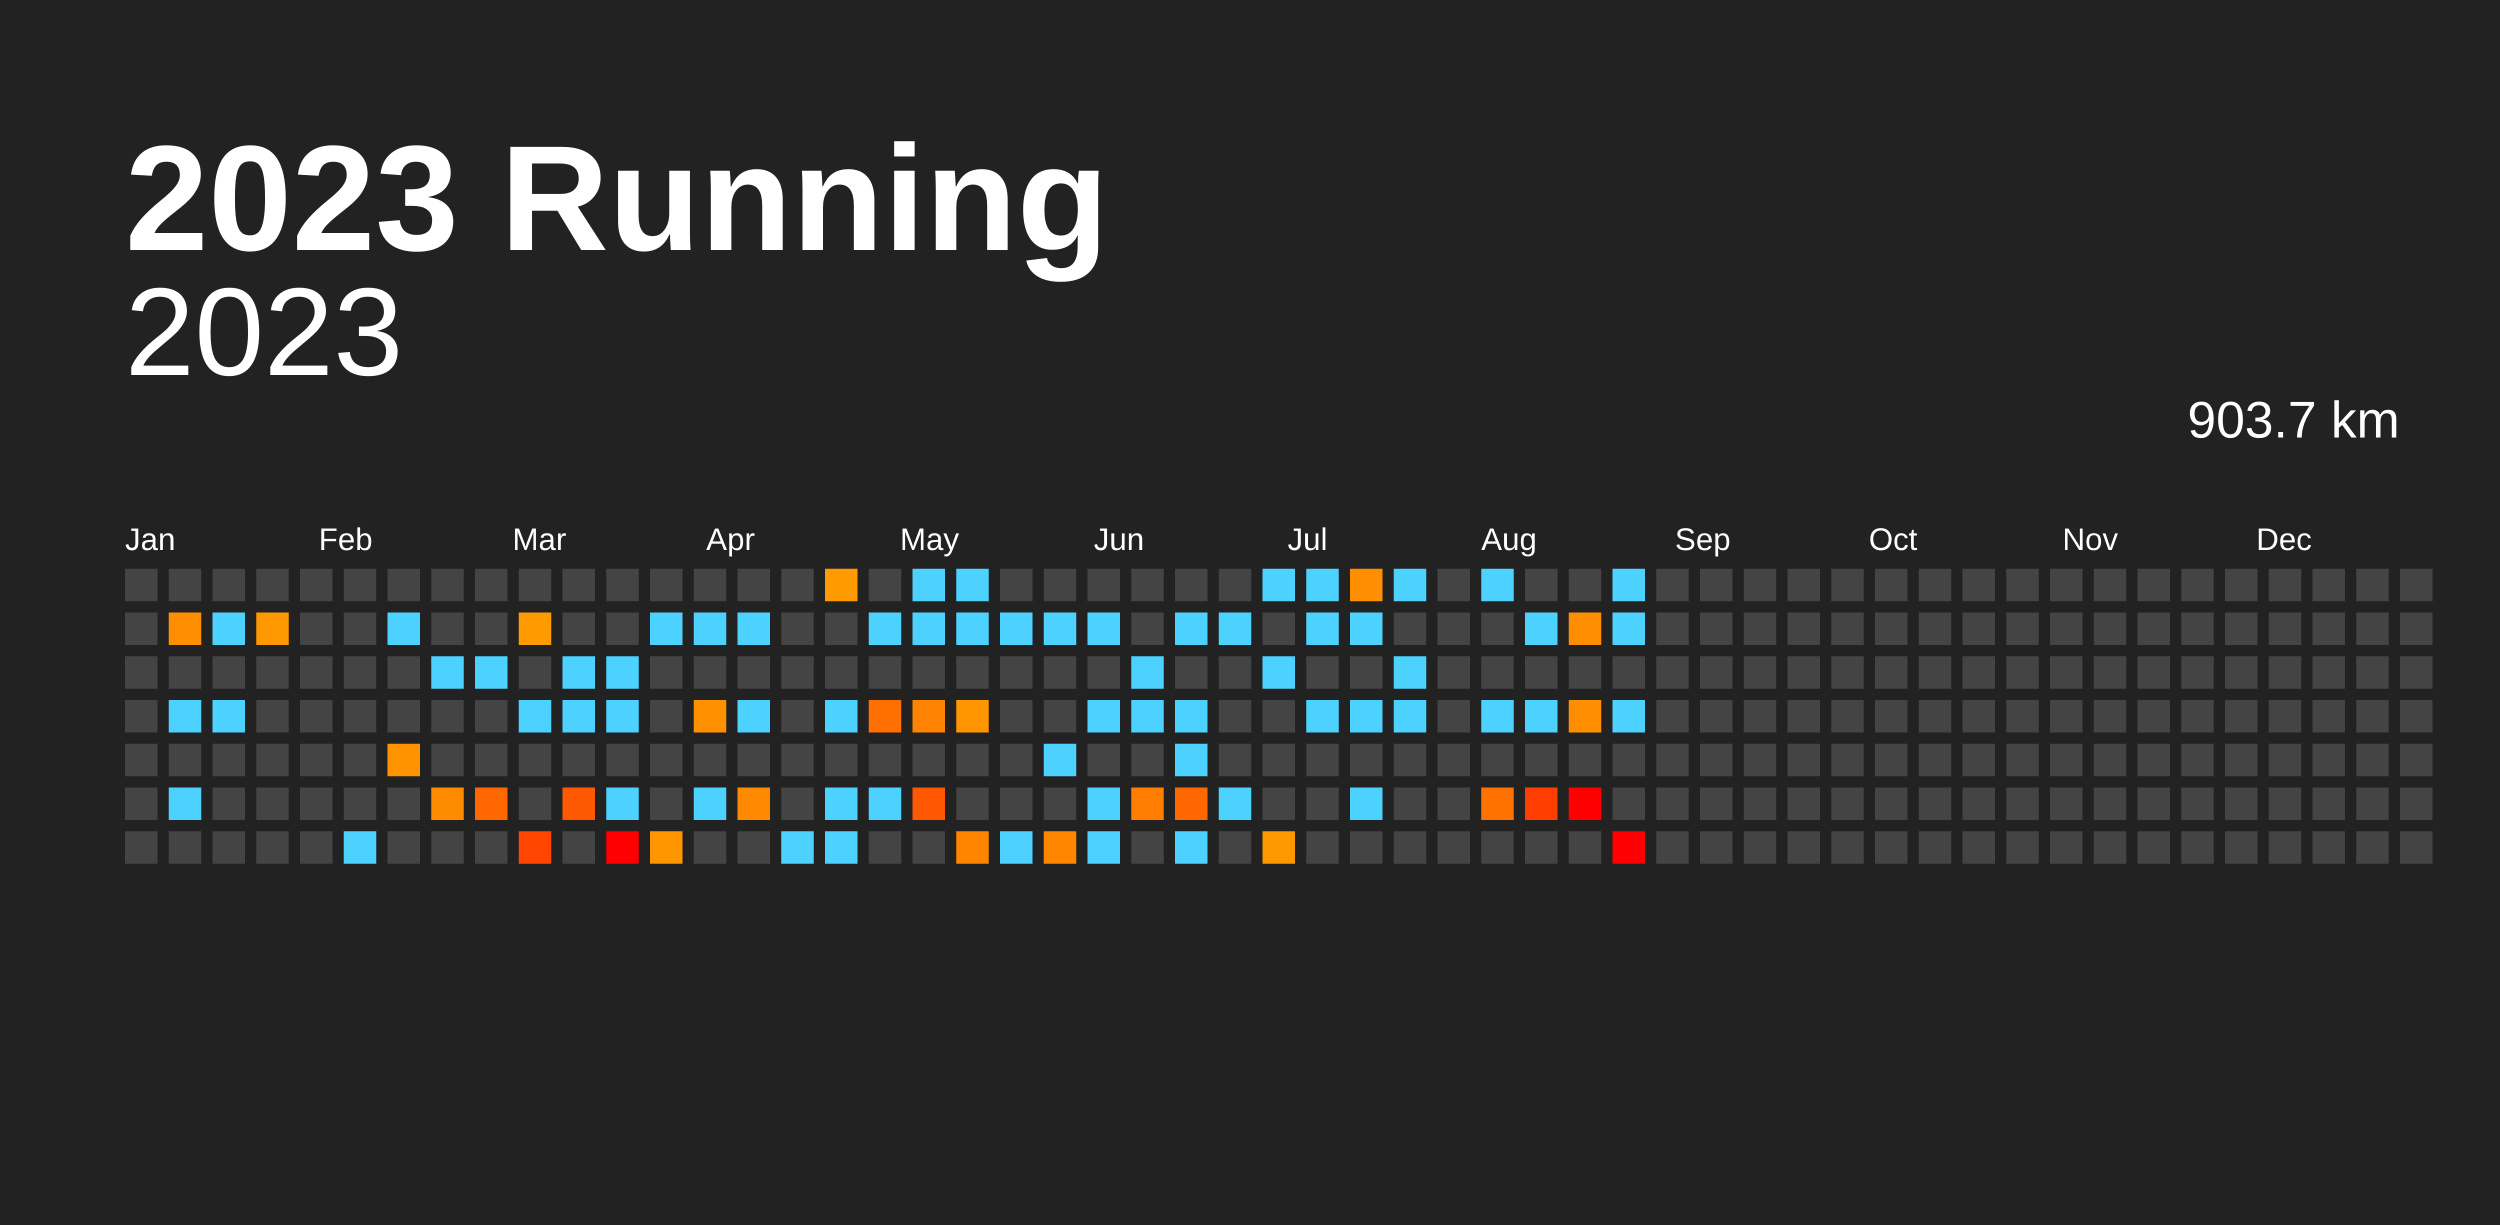
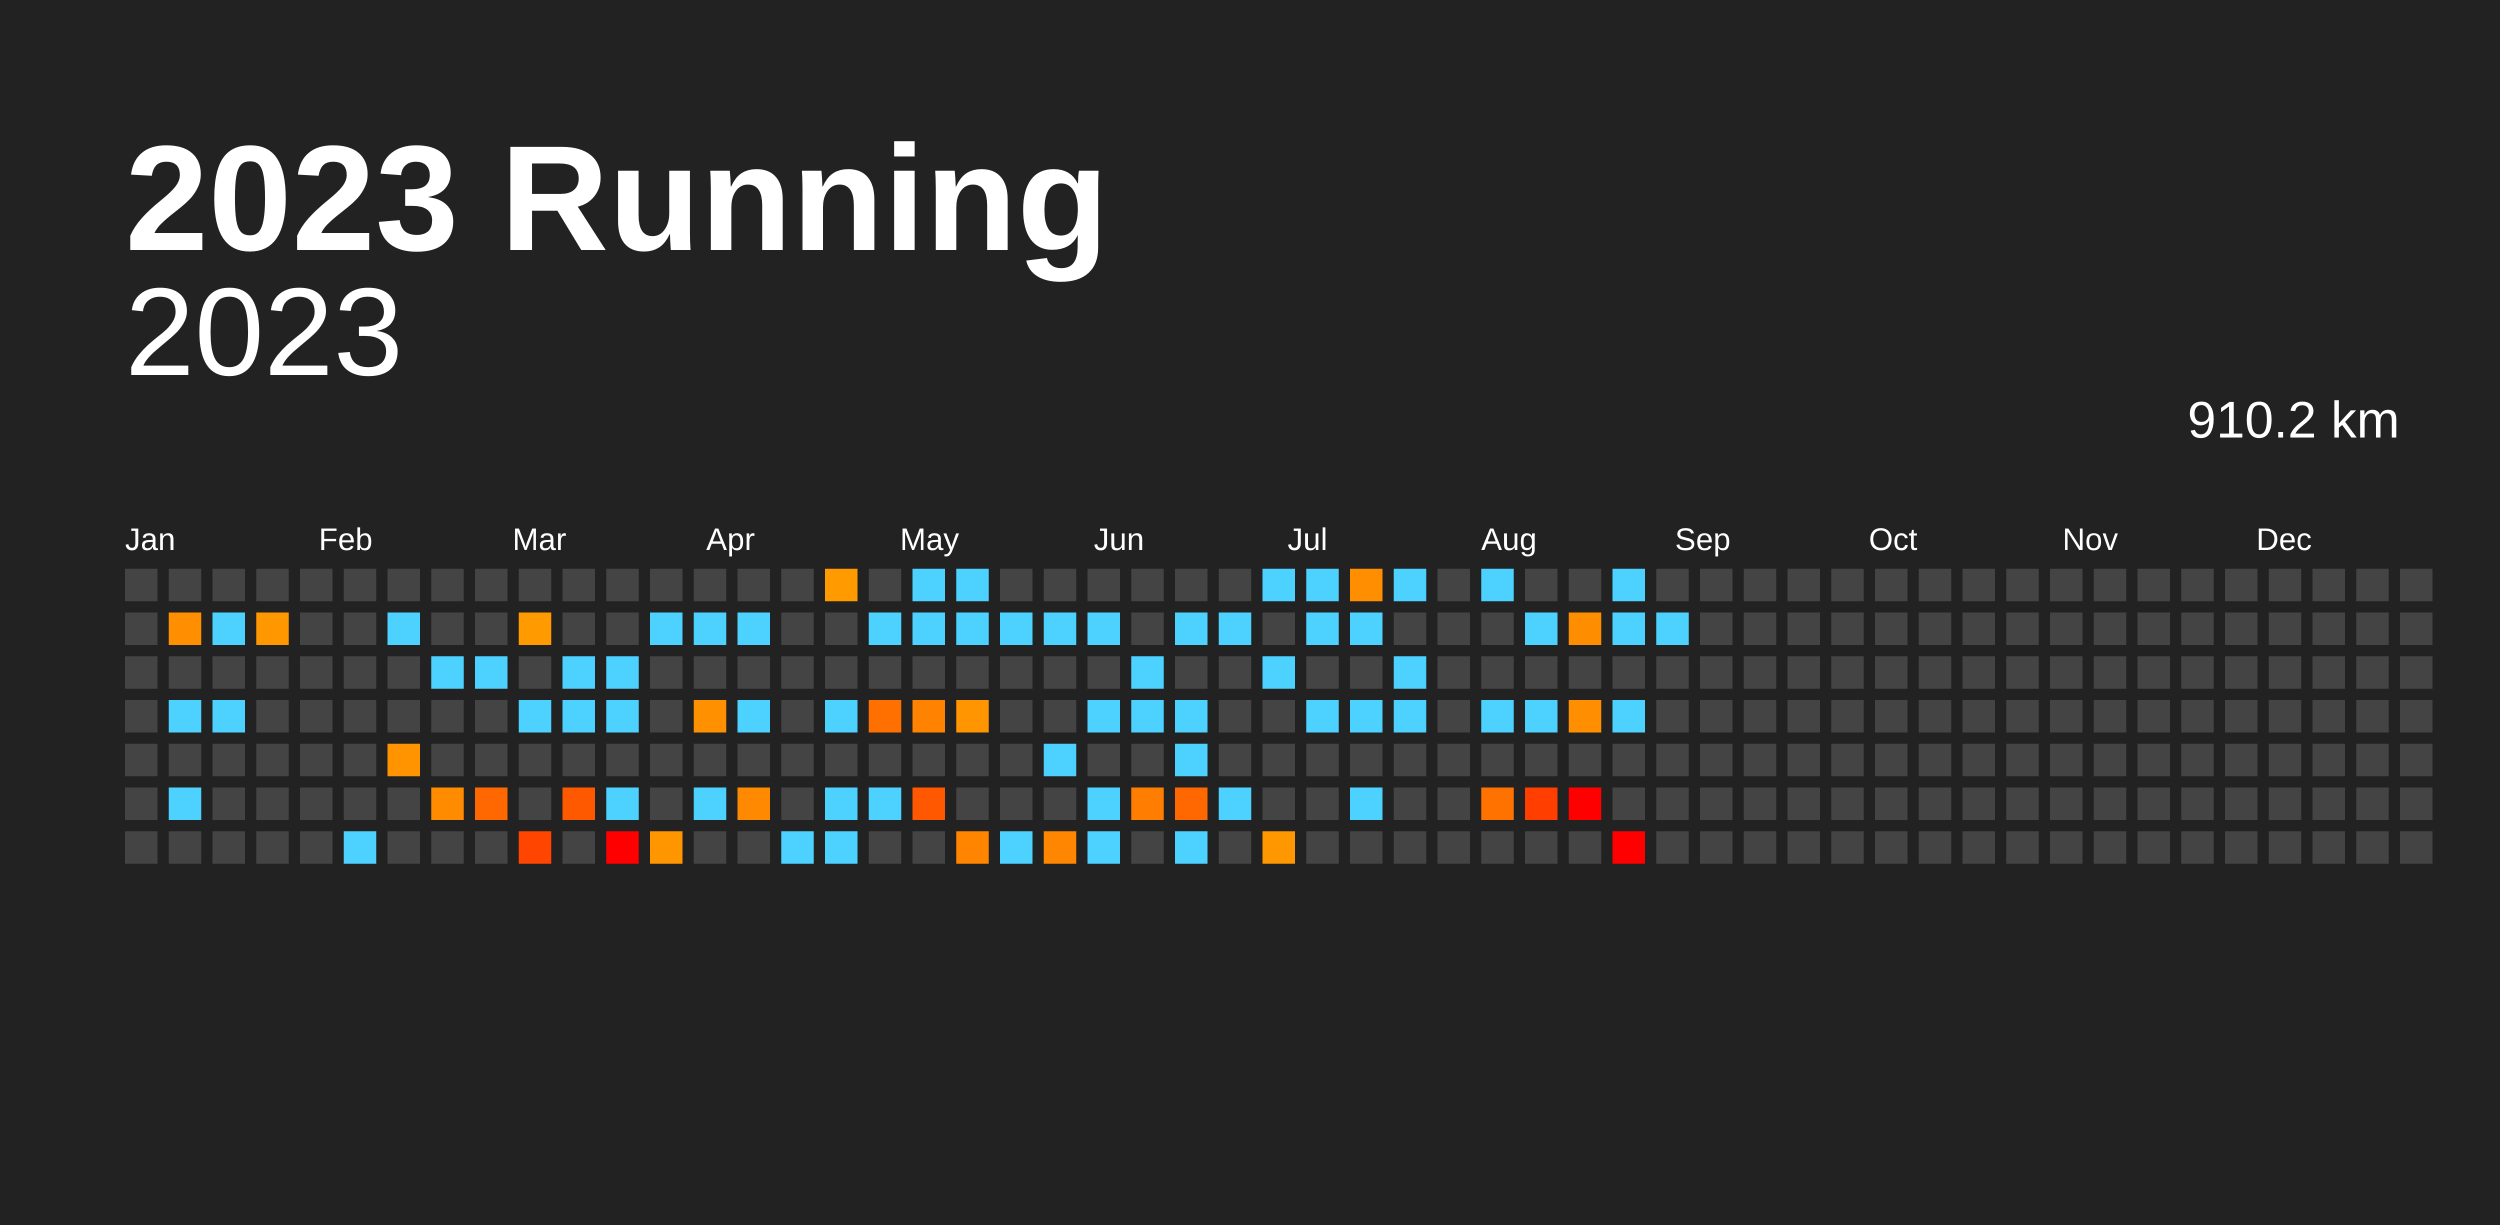
<svg xmlns="http://www.w3.org/2000/svg" baseProfile="full" height="98mm" version="1.1" viewBox="0,0,200,98" width="200mm">
  <defs />
  <rect fill="#222222" height="98" width="200" x="0" y="0" />
  <text fill="#FFFFFF" style="font-size:12px; font-family:Arial; font-weight:bold;" x="10" y="20">2023 Running</text>
  <text alignment-baseline="hanging" fill="#FFFFFF" style="font-size:10.0px; font-family:Arial;" x="10" y="30">2023</text>
-   <text alignment-baseline="hanging" fill="#FFFFFF" style="font-size:4.125px; font-family:Arial;" x="175" y="35">903.7 km</text>
+   <text alignment-baseline="hanging" fill="#FFFFFF" style="font-size:4.125px; font-family:Arial;" x="175" y="35">910.2 km</text>
  <text fill="#FFFFFF" style="font-size:2.5px; font-family:Arial" x="10.0" y="44">Jan</text>
  <text fill="#FFFFFF" style="font-size:2.5px; font-family:Arial" x="25.5" y="44">Feb</text>
  <text fill="#FFFFFF" style="font-size:2.5px; font-family:Arial" x="41.0" y="44">Mar</text>
  <text fill="#FFFFFF" style="font-size:2.5px; font-family:Arial" x="56.5" y="44">Apr</text>
  <text fill="#FFFFFF" style="font-size:2.5px; font-family:Arial" x="72.0" y="44">May</text>
  <text fill="#FFFFFF" style="font-size:2.5px; font-family:Arial" x="87.5" y="44">Jun</text>
  <text fill="#FFFFFF" style="font-size:2.5px; font-family:Arial" x="103.0" y="44">Jul</text>
  <text fill="#FFFFFF" style="font-size:2.5px; font-family:Arial" x="118.5" y="44">Aug</text>
  <text fill="#FFFFFF" style="font-size:2.5px; font-family:Arial" x="134.0" y="44">Sep</text>
  <text fill="#FFFFFF" style="font-size:2.5px; font-family:Arial" x="149.5" y="44">Oct</text>
  <text fill="#FFFFFF" style="font-size:2.5px; font-family:Arial" x="165.0" y="44">Nov</text>
  <text fill="#FFFFFF" style="font-size:2.5px; font-family:Arial" x="180.5" y="44">Dec</text>
  <rect fill="#444444" height="2.6" width="2.6" x="10.0" y="45.5" />
  <rect fill="#444444" height="2.6" width="2.6" x="10.0" y="49.0" />
  <rect fill="#444444" height="2.6" width="2.6" x="10.0" y="52.5" />
  <rect fill="#444444" height="2.6" width="2.6" x="10.0" y="56.0" />
  <rect fill="#444444" height="2.6" width="2.6" x="10.0" y="59.5" />
  <rect fill="#444444" height="2.6" width="2.6" x="10.0" y="63.0" />
  <rect fill="#444444" height="2.6" width="2.6" x="10.0" y="66.5" />
  <rect fill="#444444" height="2.6" width="2.6" x="13.5" y="45.5" />
  <rect fill="#ff8e00" height="2.6" width="2.6" x="13.5" y="49.0" />
  <rect fill="#444444" height="2.6" width="2.6" x="13.5" y="52.5" />
  <rect fill="#4dd2ff" height="2.6" width="2.6" x="13.5" y="56.0" />
  <rect fill="#444444" height="2.6" width="2.6" x="13.5" y="59.5" />
  <rect fill="#4dd2ff" height="2.6" width="2.6" x="13.5" y="63.0" />
  <rect fill="#444444" height="2.6" width="2.6" x="13.5" y="66.5" />
  <rect fill="#444444" height="2.6" width="2.6" x="17.0" y="45.5" />
  <rect fill="#4dd2ff" height="2.6" width="2.6" x="17.0" y="49.0" />
  <rect fill="#444444" height="2.6" width="2.6" x="17.0" y="52.5" />
  <rect fill="#4dd2ff" height="2.6" width="2.6" x="17.0" y="56.0" />
  <rect fill="#444444" height="2.6" width="2.6" x="17.0" y="59.5" />
  <rect fill="#444444" height="2.6" width="2.6" x="17.0" y="63.0" />
  <rect fill="#444444" height="2.6" width="2.6" x="17.0" y="66.5" />
  <rect fill="#444444" height="2.6" width="2.6" x="20.5" y="45.5" />
  <rect fill="#ff9800" height="2.6" width="2.6" x="20.5" y="49.0" />
  <rect fill="#444444" height="2.6" width="2.6" x="20.5" y="52.5" />
  <rect fill="#444444" height="2.6" width="2.6" x="20.5" y="56.0" />
  <rect fill="#444444" height="2.6" width="2.6" x="20.5" y="59.5" />
  <rect fill="#444444" height="2.6" width="2.6" x="20.5" y="63.0" />
  <rect fill="#444444" height="2.6" width="2.6" x="20.5" y="66.5" />
  <rect fill="#444444" height="2.6" width="2.6" x="24.0" y="45.5" />
  <rect fill="#444444" height="2.6" width="2.6" x="24.0" y="49.0" />
  <rect fill="#444444" height="2.6" width="2.6" x="24.0" y="52.5" />
  <rect fill="#444444" height="2.6" width="2.6" x="24.0" y="56.0" />
  <rect fill="#444444" height="2.6" width="2.6" x="24.0" y="59.5" />
  <rect fill="#444444" height="2.6" width="2.6" x="24.0" y="63.0" />
  <rect fill="#444444" height="2.6" width="2.6" x="24.0" y="66.5" />
  <rect fill="#444444" height="2.6" width="2.6" x="27.5" y="45.5" />
  <rect fill="#444444" height="2.6" width="2.6" x="27.5" y="49.0" />
  <rect fill="#444444" height="2.6" width="2.6" x="27.5" y="52.5" />
  <rect fill="#444444" height="2.6" width="2.6" x="27.5" y="56.0" />
  <rect fill="#444444" height="2.6" width="2.6" x="27.5" y="59.5" />
  <rect fill="#444444" height="2.6" width="2.6" x="27.5" y="63.0" />
  <rect fill="#4dd2ff" height="2.6" width="2.6" x="27.5" y="66.5" />
  <rect fill="#444444" height="2.6" width="2.6" x="31.0" y="45.5" />
  <rect fill="#4dd2ff" height="2.6" width="2.6" x="31.0" y="49.0" />
  <rect fill="#444444" height="2.6" width="2.6" x="31.0" y="52.5" />
  <rect fill="#444444" height="2.6" width="2.6" x="31.0" y="56.0" />
  <rect fill="#ff9400" height="2.6" width="2.6" x="31.0" y="59.5" />
  <rect fill="#444444" height="2.6" width="2.6" x="31.0" y="63.0" />
  <rect fill="#444444" height="2.6" width="2.6" x="31.0" y="66.5" />
  <rect fill="#444444" height="2.6" width="2.6" x="34.5" y="45.5" />
  <rect fill="#444444" height="2.6" width="2.6" x="34.5" y="49.0" />
  <rect fill="#4dd2ff" height="2.6" width="2.6" x="34.5" y="52.5" />
  <rect fill="#444444" height="2.6" width="2.6" x="34.5" y="56.0" />
  <rect fill="#444444" height="2.6" width="2.6" x="34.5" y="59.5" />
  <rect fill="#ff8c00" height="2.6" width="2.6" x="34.5" y="63.0" />
  <rect fill="#444444" height="2.6" width="2.6" x="34.5" y="66.5" />
  <rect fill="#444444" height="2.6" width="2.6" x="38.0" y="45.5" />
  <rect fill="#444444" height="2.6" width="2.6" x="38.0" y="49.0" />
  <rect fill="#4dd2ff" height="2.6" width="2.6" x="38.0" y="52.5" />
  <rect fill="#444444" height="2.6" width="2.6" x="38.0" y="56.0" />
  <rect fill="#444444" height="2.6" width="2.6" x="38.0" y="59.5" />
  <rect fill="#ff6700" height="2.6" width="2.6" x="38.0" y="63.0" />
  <rect fill="#444444" height="2.6" width="2.6" x="38.0" y="66.5" />
  <rect fill="#444444" height="2.6" width="2.6" x="41.5" y="45.5" />
  <rect fill="#ff9b00" height="2.6" width="2.6" x="41.5" y="49.0" />
  <rect fill="#444444" height="2.6" width="2.6" x="41.5" y="52.5" />
  <rect fill="#4dd2ff" height="2.6" width="2.6" x="41.5" y="56.0" />
  <rect fill="#444444" height="2.6" width="2.6" x="41.5" y="59.5" />
  <rect fill="#444444" height="2.6" width="2.6" x="41.5" y="63.0" />
  <rect fill="#ff4500" height="2.6" width="2.6" x="41.5" y="66.5" />
  <rect fill="#444444" height="2.6" width="2.6" x="45.0" y="45.5" />
  <rect fill="#444444" height="2.6" width="2.6" x="45.0" y="49.0" />
  <rect fill="#4dd2ff" height="2.6" width="2.6" x="45.0" y="52.5" />
  <rect fill="#4dd2ff" height="2.6" width="2.6" x="45.0" y="56.0" />
  <rect fill="#444444" height="2.6" width="2.6" x="45.0" y="59.5" />
  <rect fill="#ff5900" height="2.6" width="2.6" x="45.0" y="63.0" />
  <rect fill="#444444" height="2.6" width="2.6" x="45.0" y="66.5" />
  <rect fill="#444444" height="2.6" width="2.6" x="48.5" y="45.5" />
  <rect fill="#444444" height="2.6" width="2.6" x="48.5" y="49.0" />
  <rect fill="#4dd2ff" height="2.6" width="2.6" x="48.5" y="52.5" />
  <rect fill="#4dd2ff" height="2.6" width="2.6" x="48.5" y="56.0" />
  <rect fill="#444444" height="2.6" width="2.6" x="48.5" y="59.5" />
  <rect fill="#4dd2ff" height="2.6" width="2.6" x="48.5" y="63.0" />
  <rect fill="red" height="2.6" width="2.6" x="48.5" y="66.5" />
  <rect fill="#444444" height="2.6" width="2.6" x="52.0" y="45.5" />
  <rect fill="#4dd2ff" height="2.6" width="2.6" x="52.0" y="49.0" />
  <rect fill="#444444" height="2.6" width="2.6" x="52.0" y="52.5" />
  <rect fill="#444444" height="2.6" width="2.6" x="52.0" y="56.0" />
  <rect fill="#444444" height="2.6" width="2.6" x="52.0" y="59.5" />
  <rect fill="#444444" height="2.6" width="2.6" x="52.0" y="63.0" />
  <rect fill="#ff9600" height="2.6" width="2.6" x="52.0" y="66.5" />
  <rect fill="#444444" height="2.6" width="2.6" x="55.5" y="45.5" />
  <rect fill="#4dd2ff" height="2.6" width="2.6" x="55.5" y="49.0" />
  <rect fill="#444444" height="2.6" width="2.6" x="55.5" y="52.5" />
  <rect fill="#ff9100" height="2.6" width="2.6" x="55.5" y="56.0" />
  <rect fill="#444444" height="2.6" width="2.6" x="55.5" y="59.5" />
  <rect fill="#4dd2ff" height="2.6" width="2.6" x="55.5" y="63.0" />
  <rect fill="#444444" height="2.6" width="2.6" x="55.5" y="66.5" />
  <rect fill="#444444" height="2.6" width="2.6" x="59.0" y="45.5" />
  <rect fill="#4dd2ff" height="2.6" width="2.6" x="59.0" y="49.0" />
  <rect fill="#444444" height="2.6" width="2.6" x="59.0" y="52.5" />
  <rect fill="#4dd2ff" height="2.6" width="2.6" x="59.0" y="56.0" />
  <rect fill="#444444" height="2.6" width="2.6" x="59.0" y="59.5" />
  <rect fill="#ff8900" height="2.6" width="2.6" x="59.0" y="63.0" />
  <rect fill="#444444" height="2.6" width="2.6" x="59.0" y="66.5" />
  <rect fill="#444444" height="2.6" width="2.6" x="62.5" y="45.5" />
  <rect fill="#444444" height="2.6" width="2.6" x="62.5" y="49.0" />
  <rect fill="#444444" height="2.6" width="2.6" x="62.5" y="52.5" />
  <rect fill="#444444" height="2.6" width="2.6" x="62.5" y="56.0" />
  <rect fill="#444444" height="2.6" width="2.6" x="62.5" y="59.5" />
  <rect fill="#444444" height="2.6" width="2.6" x="62.5" y="63.0" />
  <rect fill="#4dd2ff" height="2.6" width="2.6" x="62.5" y="66.5" />
  <rect fill="#ff9b00" height="2.6" width="2.6" x="66.0" y="45.5" />
  <rect fill="#444444" height="2.6" width="2.6" x="66.0" y="49.0" />
  <rect fill="#444444" height="2.6" width="2.6" x="66.0" y="52.5" />
  <rect fill="#4dd2ff" height="2.6" width="2.6" x="66.0" y="56.0" />
  <rect fill="#444444" height="2.6" width="2.6" x="66.0" y="59.5" />
  <rect fill="#4dd2ff" height="2.6" width="2.6" x="66.0" y="63.0" />
  <rect fill="#4dd2ff" height="2.6" width="2.6" x="66.0" y="66.5" />
  <rect fill="#444444" height="2.6" width="2.6" x="69.5" y="45.5" />
  <rect fill="#4dd2ff" height="2.6" width="2.6" x="69.5" y="49.0" />
  <rect fill="#444444" height="2.6" width="2.6" x="69.5" y="52.5" />
  <rect fill="#ff7000" height="2.6" width="2.6" x="69.5" y="56.0" />
  <rect fill="#444444" height="2.6" width="2.6" x="69.5" y="59.5" />
  <rect fill="#4dd2ff" height="2.6" width="2.6" x="69.5" y="63.0" />
  <rect fill="#444444" height="2.6" width="2.6" x="69.5" y="66.5" />
  <rect fill="#4dd2ff" height="2.6" width="2.6" x="73.0" y="45.5" />
  <rect fill="#4dd2ff" height="2.6" width="2.6" x="73.0" y="49.0" />
  <rect fill="#444444" height="2.6" width="2.6" x="73.0" y="52.5" />
  <rect fill="#ff8300" height="2.6" width="2.6" x="73.0" y="56.0" />
  <rect fill="#444444" height="2.6" width="2.6" x="73.0" y="59.5" />
  <rect fill="#ff5800" height="2.6" width="2.6" x="73.0" y="63.0" />
  <rect fill="#444444" height="2.6" width="2.6" x="73.0" y="66.5" />
  <rect fill="#4dd2ff" height="2.6" width="2.6" x="76.5" y="45.5" />
  <rect fill="#4dd2ff" height="2.6" width="2.6" x="76.5" y="49.0" />
  <rect fill="#444444" height="2.6" width="2.6" x="76.5" y="52.5" />
  <rect fill="#ff9500" height="2.6" width="2.6" x="76.5" y="56.0" />
  <rect fill="#444444" height="2.6" width="2.6" x="76.5" y="59.5" />
  <rect fill="#444444" height="2.6" width="2.6" x="76.5" y="63.0" />
  <rect fill="#ff8500" height="2.6" width="2.6" x="76.5" y="66.5" />
  <rect fill="#444444" height="2.6" width="2.6" x="80.0" y="45.5" />
  <rect fill="#4dd2ff" height="2.6" width="2.6" x="80.0" y="49.0" />
  <rect fill="#444444" height="2.6" width="2.6" x="80.0" y="52.5" />
  <rect fill="#444444" height="2.6" width="2.6" x="80.0" y="56.0" />
  <rect fill="#444444" height="2.6" width="2.6" x="80.0" y="59.5" />
  <rect fill="#444444" height="2.6" width="2.6" x="80.0" y="63.0" />
  <rect fill="#4dd2ff" height="2.6" width="2.6" x="80.0" y="66.5" />
  <rect fill="#444444" height="2.6" width="2.6" x="83.5" y="45.5" />
  <rect fill="#4dd2ff" height="2.6" width="2.6" x="83.5" y="49.0" />
  <rect fill="#444444" height="2.6" width="2.6" x="83.5" y="52.5" />
  <rect fill="#444444" height="2.6" width="2.6" x="83.5" y="56.0" />
  <rect fill="#4dd2ff" height="2.6" width="2.6" x="83.5" y="59.5" />
  <rect fill="#444444" height="2.6" width="2.6" x="83.5" y="63.0" />
  <rect fill="#ff8600" height="2.6" width="2.6" x="83.5" y="66.5" />
  <rect fill="#444444" height="2.6" width="2.6" x="87.0" y="45.5" />
  <rect fill="#4dd2ff" height="2.6" width="2.6" x="87.0" y="49.0" />
  <rect fill="#444444" height="2.6" width="2.6" x="87.0" y="52.5" />
  <rect fill="#4dd2ff" height="2.6" width="2.6" x="87.0" y="56.0" />
  <rect fill="#444444" height="2.6" width="2.6" x="87.0" y="59.5" />
  <rect fill="#4dd2ff" height="2.6" width="2.6" x="87.0" y="63.0" />
  <rect fill="#4dd2ff" height="2.6" width="2.6" x="87.0" y="66.5" />
  <rect fill="#444444" height="2.6" width="2.6" x="90.5" y="45.5" />
  <rect fill="#444444" height="2.6" width="2.6" x="90.5" y="49.0" />
  <rect fill="#4dd2ff" height="2.6" width="2.6" x="90.5" y="52.5" />
  <rect fill="#4dd2ff" height="2.6" width="2.6" x="90.5" y="56.0" />
  <rect fill="#444444" height="2.6" width="2.6" x="90.5" y="59.5" />
  <rect fill="#ff7d00" height="2.6" width="2.6" x="90.5" y="63.0" />
  <rect fill="#444444" height="2.6" width="2.6" x="90.5" y="66.5" />
  <rect fill="#444444" height="2.6" width="2.6" x="94.0" y="45.5" />
  <rect fill="#4dd2ff" height="2.6" width="2.6" x="94.0" y="49.0" />
  <rect fill="#444444" height="2.6" width="2.6" x="94.0" y="52.5" />
  <rect fill="#4dd2ff" height="2.6" width="2.6" x="94.0" y="56.0" />
  <rect fill="#4dd2ff" height="2.6" width="2.6" x="94.0" y="59.5" />
  <rect fill="#ff6700" height="2.6" width="2.6" x="94.0" y="63.0" />
  <rect fill="#4dd2ff" height="2.6" width="2.6" x="94.0" y="66.5" />
  <rect fill="#444444" height="2.6" width="2.6" x="97.5" y="45.5" />
  <rect fill="#4dd2ff" height="2.6" width="2.6" x="97.5" y="49.0" />
  <rect fill="#444444" height="2.6" width="2.6" x="97.5" y="52.5" />
  <rect fill="#444444" height="2.6" width="2.6" x="97.5" y="56.0" />
  <rect fill="#444444" height="2.6" width="2.6" x="97.5" y="59.5" />
  <rect fill="#4dd2ff" height="2.6" width="2.6" x="97.5" y="63.0" />
  <rect fill="#444444" height="2.6" width="2.6" x="97.5" y="66.5" />
  <rect fill="#4dd2ff" height="2.6" width="2.6" x="101.0" y="45.5" />
  <rect fill="#444444" height="2.6" width="2.6" x="101.0" y="49.0" />
  <rect fill="#4dd2ff" height="2.6" width="2.6" x="101.0" y="52.5" />
  <rect fill="#444444" height="2.6" width="2.6" x="101.0" y="56.0" />
  <rect fill="#444444" height="2.6" width="2.6" x="101.0" y="59.5" />
  <rect fill="#444444" height="2.6" width="2.6" x="101.0" y="63.0" />
  <rect fill="#ff9800" height="2.6" width="2.6" x="101.0" y="66.5" />
  <rect fill="#4dd2ff" height="2.6" width="2.6" x="104.5" y="45.5" />
  <rect fill="#4dd2ff" height="2.6" width="2.6" x="104.5" y="49.0" />
  <rect fill="#444444" height="2.6" width="2.6" x="104.5" y="52.5" />
  <rect fill="#4dd2ff" height="2.6" width="2.6" x="104.5" y="56.0" />
  <rect fill="#444444" height="2.6" width="2.6" x="104.5" y="59.5" />
  <rect fill="#444444" height="2.6" width="2.6" x="104.5" y="63.0" />
  <rect fill="#444444" height="2.6" width="2.6" x="104.5" y="66.5" />
  <rect fill="#ff8e00" height="2.6" width="2.6" x="108.0" y="45.5" />
  <rect fill="#4dd2ff" height="2.6" width="2.6" x="108.0" y="49.0" />
  <rect fill="#444444" height="2.6" width="2.6" x="108.0" y="52.5" />
  <rect fill="#4dd2ff" height="2.6" width="2.6" x="108.0" y="56.0" />
  <rect fill="#444444" height="2.6" width="2.6" x="108.0" y="59.5" />
  <rect fill="#4dd2ff" height="2.6" width="2.6" x="108.0" y="63.0" />
  <rect fill="#444444" height="2.6" width="2.6" x="108.0" y="66.5" />
  <rect fill="#4dd2ff" height="2.6" width="2.6" x="111.5" y="45.5" />
  <rect fill="#444444" height="2.6" width="2.6" x="111.5" y="49.0" />
  <rect fill="#4dd2ff" height="2.6" width="2.6" x="111.5" y="52.5" />
  <rect fill="#4dd2ff" height="2.6" width="2.6" x="111.5" y="56.0" />
  <rect fill="#444444" height="2.6" width="2.6" x="111.5" y="59.5" />
  <rect fill="#444444" height="2.6" width="2.6" x="111.5" y="63.0" />
  <rect fill="#444444" height="2.6" width="2.6" x="111.5" y="66.5" />
  <rect fill="#444444" height="2.6" width="2.6" x="115.0" y="45.5" />
  <rect fill="#444444" height="2.6" width="2.6" x="115.0" y="49.0" />
  <rect fill="#444444" height="2.6" width="2.6" x="115.0" y="52.5" />
  <rect fill="#444444" height="2.6" width="2.6" x="115.0" y="56.0" />
  <rect fill="#444444" height="2.6" width="2.6" x="115.0" y="59.5" />
  <rect fill="#444444" height="2.6" width="2.6" x="115.0" y="63.0" />
  <rect fill="#444444" height="2.6" width="2.6" x="115.0" y="66.5" />
  <rect fill="#4dd2ff" height="2.6" width="2.6" x="118.5" y="45.5" />
  <rect fill="#444444" height="2.6" width="2.6" x="118.5" y="49.0" />
  <rect fill="#444444" height="2.6" width="2.6" x="118.5" y="52.5" />
  <rect fill="#4dd2ff" height="2.6" width="2.6" x="118.5" y="56.0" />
  <rect fill="#444444" height="2.6" width="2.6" x="118.5" y="59.5" />
  <rect fill="#ff7200" height="2.6" width="2.6" x="118.5" y="63.0" />
  <rect fill="#444444" height="2.6" width="2.6" x="118.5" y="66.5" />
  <rect fill="#444444" height="2.6" width="2.6" x="122.0" y="45.5" />
  <rect fill="#4dd2ff" height="2.6" width="2.6" x="122.0" y="49.0" />
  <rect fill="#444444" height="2.6" width="2.6" x="122.0" y="52.5" />
  <rect fill="#4dd2ff" height="2.6" width="2.6" x="122.0" y="56.0" />
  <rect fill="#444444" height="2.6" width="2.6" x="122.0" y="59.5" />
  <rect fill="#ff3e00" height="2.6" width="2.6" x="122.0" y="63.0" />
  <rect fill="#444444" height="2.6" width="2.6" x="122.0" y="66.5" />
  <rect fill="#444444" height="2.6" width="2.6" x="125.5" y="45.5" />
  <rect fill="#ff8d00" height="2.6" width="2.6" x="125.5" y="49.0" />
  <rect fill="#444444" height="2.6" width="2.6" x="125.5" y="52.5" />
  <rect fill="#ff8f00" height="2.6" width="2.6" x="125.5" y="56.0" />
  <rect fill="#444444" height="2.6" width="2.6" x="125.5" y="59.5" />
  <rect fill="red" height="2.6" width="2.6" x="125.5" y="63.0" />
  <rect fill="#444444" height="2.6" width="2.6" x="125.5" y="66.5" />
  <rect fill="#4dd2ff" height="2.6" width="2.6" x="129.0" y="45.5" />
  <rect fill="#4dd2ff" height="2.6" width="2.6" x="129.0" y="49.0" />
  <rect fill="#444444" height="2.6" width="2.6" x="129.0" y="52.5" />
  <rect fill="#4dd2ff" height="2.6" width="2.6" x="129.0" y="56.0" />
  <rect fill="#444444" height="2.6" width="2.6" x="129.0" y="59.5" />
  <rect fill="#444444" height="2.6" width="2.6" x="129.0" y="63.0" />
  <rect fill="red" height="2.6" width="2.6" x="129.0" y="66.5" />
  <rect fill="#444444" height="2.6" width="2.6" x="132.5" y="45.5" />
-   <rect fill="#444444" height="2.6" width="2.6" x="132.5" y="49.0" />
+   <rect fill="#4dd2ff" height="2.6" width="2.6" x="132.5" y="49.0" />
  <rect fill="#444444" height="2.6" width="2.6" x="132.5" y="52.5" />
  <rect fill="#444444" height="2.6" width="2.6" x="132.5" y="56.0" />
  <rect fill="#444444" height="2.6" width="2.6" x="132.5" y="59.5" />
  <rect fill="#444444" height="2.6" width="2.6" x="132.5" y="63.0" />
  <rect fill="#444444" height="2.6" width="2.6" x="132.5" y="66.5" />
  <rect fill="#444444" height="2.6" width="2.6" x="136.0" y="45.5" />
  <rect fill="#444444" height="2.6" width="2.6" x="136.0" y="49.0" />
  <rect fill="#444444" height="2.6" width="2.6" x="136.0" y="52.5" />
  <rect fill="#444444" height="2.6" width="2.6" x="136.0" y="56.0" />
  <rect fill="#444444" height="2.6" width="2.6" x="136.0" y="59.5" />
  <rect fill="#444444" height="2.6" width="2.6" x="136.0" y="63.0" />
  <rect fill="#444444" height="2.6" width="2.6" x="136.0" y="66.5" />
  <rect fill="#444444" height="2.6" width="2.6" x="139.5" y="45.5" />
  <rect fill="#444444" height="2.6" width="2.6" x="139.5" y="49.0" />
  <rect fill="#444444" height="2.6" width="2.6" x="139.5" y="52.5" />
  <rect fill="#444444" height="2.6" width="2.6" x="139.5" y="56.0" />
  <rect fill="#444444" height="2.6" width="2.6" x="139.5" y="59.5" />
  <rect fill="#444444" height="2.6" width="2.6" x="139.5" y="63.0" />
  <rect fill="#444444" height="2.6" width="2.6" x="139.5" y="66.5" />
  <rect fill="#444444" height="2.6" width="2.6" x="143.0" y="45.5" />
  <rect fill="#444444" height="2.6" width="2.6" x="143.0" y="49.0" />
  <rect fill="#444444" height="2.6" width="2.6" x="143.0" y="52.5" />
  <rect fill="#444444" height="2.6" width="2.6" x="143.0" y="56.0" />
  <rect fill="#444444" height="2.6" width="2.6" x="143.0" y="59.5" />
  <rect fill="#444444" height="2.6" width="2.6" x="143.0" y="63.0" />
  <rect fill="#444444" height="2.6" width="2.6" x="143.0" y="66.5" />
  <rect fill="#444444" height="2.6" width="2.6" x="146.5" y="45.5" />
  <rect fill="#444444" height="2.6" width="2.6" x="146.5" y="49.0" />
  <rect fill="#444444" height="2.6" width="2.6" x="146.5" y="52.5" />
  <rect fill="#444444" height="2.6" width="2.6" x="146.5" y="56.0" />
  <rect fill="#444444" height="2.6" width="2.6" x="146.5" y="59.5" />
  <rect fill="#444444" height="2.6" width="2.6" x="146.5" y="63.0" />
  <rect fill="#444444" height="2.6" width="2.6" x="146.5" y="66.5" />
  <rect fill="#444444" height="2.6" width="2.6" x="150.0" y="45.5" />
  <rect fill="#444444" height="2.6" width="2.6" x="150.0" y="49.0" />
  <rect fill="#444444" height="2.6" width="2.6" x="150.0" y="52.5" />
  <rect fill="#444444" height="2.6" width="2.6" x="150.0" y="56.0" />
  <rect fill="#444444" height="2.6" width="2.6" x="150.0" y="59.5" />
  <rect fill="#444444" height="2.6" width="2.6" x="150.0" y="63.0" />
  <rect fill="#444444" height="2.6" width="2.6" x="150.0" y="66.5" />
  <rect fill="#444444" height="2.6" width="2.6" x="153.5" y="45.5" />
  <rect fill="#444444" height="2.6" width="2.6" x="153.5" y="49.0" />
  <rect fill="#444444" height="2.6" width="2.6" x="153.5" y="52.5" />
  <rect fill="#444444" height="2.6" width="2.6" x="153.5" y="56.0" />
  <rect fill="#444444" height="2.6" width="2.6" x="153.5" y="59.5" />
  <rect fill="#444444" height="2.6" width="2.6" x="153.5" y="63.0" />
  <rect fill="#444444" height="2.6" width="2.6" x="153.5" y="66.5" />
  <rect fill="#444444" height="2.6" width="2.6" x="157.0" y="45.5" />
  <rect fill="#444444" height="2.6" width="2.6" x="157.0" y="49.0" />
  <rect fill="#444444" height="2.6" width="2.6" x="157.0" y="52.5" />
  <rect fill="#444444" height="2.6" width="2.6" x="157.0" y="56.0" />
  <rect fill="#444444" height="2.6" width="2.6" x="157.0" y="59.5" />
  <rect fill="#444444" height="2.6" width="2.6" x="157.0" y="63.0" />
  <rect fill="#444444" height="2.6" width="2.6" x="157.0" y="66.5" />
  <rect fill="#444444" height="2.6" width="2.6" x="160.5" y="45.5" />
  <rect fill="#444444" height="2.6" width="2.6" x="160.5" y="49.0" />
  <rect fill="#444444" height="2.6" width="2.6" x="160.5" y="52.5" />
  <rect fill="#444444" height="2.6" width="2.6" x="160.5" y="56.0" />
  <rect fill="#444444" height="2.6" width="2.6" x="160.5" y="59.5" />
  <rect fill="#444444" height="2.6" width="2.6" x="160.5" y="63.0" />
  <rect fill="#444444" height="2.6" width="2.6" x="160.5" y="66.5" />
  <rect fill="#444444" height="2.6" width="2.6" x="164.0" y="45.5" />
  <rect fill="#444444" height="2.6" width="2.6" x="164.0" y="49.0" />
  <rect fill="#444444" height="2.6" width="2.6" x="164.0" y="52.5" />
  <rect fill="#444444" height="2.6" width="2.6" x="164.0" y="56.0" />
  <rect fill="#444444" height="2.6" width="2.6" x="164.0" y="59.5" />
  <rect fill="#444444" height="2.6" width="2.6" x="164.0" y="63.0" />
  <rect fill="#444444" height="2.6" width="2.6" x="164.0" y="66.5" />
  <rect fill="#444444" height="2.6" width="2.6" x="167.5" y="45.5" />
  <rect fill="#444444" height="2.6" width="2.6" x="167.5" y="49.0" />
  <rect fill="#444444" height="2.6" width="2.6" x="167.5" y="52.5" />
  <rect fill="#444444" height="2.6" width="2.6" x="167.5" y="56.0" />
  <rect fill="#444444" height="2.6" width="2.6" x="167.5" y="59.5" />
  <rect fill="#444444" height="2.6" width="2.6" x="167.5" y="63.0" />
  <rect fill="#444444" height="2.6" width="2.6" x="167.5" y="66.5" />
  <rect fill="#444444" height="2.6" width="2.6" x="171.0" y="45.5" />
  <rect fill="#444444" height="2.6" width="2.6" x="171.0" y="49.0" />
  <rect fill="#444444" height="2.6" width="2.6" x="171.0" y="52.5" />
  <rect fill="#444444" height="2.6" width="2.6" x="171.0" y="56.0" />
  <rect fill="#444444" height="2.6" width="2.6" x="171.0" y="59.5" />
  <rect fill="#444444" height="2.6" width="2.6" x="171.0" y="63.0" />
  <rect fill="#444444" height="2.6" width="2.6" x="171.0" y="66.5" />
  <rect fill="#444444" height="2.6" width="2.6" x="174.5" y="45.5" />
  <rect fill="#444444" height="2.6" width="2.6" x="174.5" y="49.0" />
  <rect fill="#444444" height="2.6" width="2.6" x="174.5" y="52.5" />
  <rect fill="#444444" height="2.6" width="2.6" x="174.5" y="56.0" />
  <rect fill="#444444" height="2.6" width="2.6" x="174.5" y="59.5" />
  <rect fill="#444444" height="2.6" width="2.6" x="174.5" y="63.0" />
  <rect fill="#444444" height="2.6" width="2.6" x="174.5" y="66.5" />
  <rect fill="#444444" height="2.6" width="2.6" x="178.0" y="45.5" />
  <rect fill="#444444" height="2.6" width="2.6" x="178.0" y="49.0" />
  <rect fill="#444444" height="2.6" width="2.6" x="178.0" y="52.5" />
  <rect fill="#444444" height="2.6" width="2.6" x="178.0" y="56.0" />
  <rect fill="#444444" height="2.6" width="2.6" x="178.0" y="59.5" />
  <rect fill="#444444" height="2.6" width="2.6" x="178.0" y="63.0" />
  <rect fill="#444444" height="2.6" width="2.6" x="178.0" y="66.5" />
  <rect fill="#444444" height="2.6" width="2.6" x="181.5" y="45.5" />
  <rect fill="#444444" height="2.6" width="2.6" x="181.5" y="49.0" />
  <rect fill="#444444" height="2.6" width="2.6" x="181.5" y="52.5" />
  <rect fill="#444444" height="2.6" width="2.6" x="181.5" y="56.0" />
  <rect fill="#444444" height="2.6" width="2.6" x="181.5" y="59.5" />
  <rect fill="#444444" height="2.6" width="2.6" x="181.5" y="63.0" />
  <rect fill="#444444" height="2.6" width="2.6" x="181.5" y="66.5" />
  <rect fill="#444444" height="2.6" width="2.6" x="185.0" y="45.5" />
  <rect fill="#444444" height="2.6" width="2.6" x="185.0" y="49.0" />
  <rect fill="#444444" height="2.6" width="2.6" x="185.0" y="52.5" />
  <rect fill="#444444" height="2.6" width="2.6" x="185.0" y="56.0" />
  <rect fill="#444444" height="2.6" width="2.6" x="185.0" y="59.5" />
  <rect fill="#444444" height="2.6" width="2.6" x="185.0" y="63.0" />
  <rect fill="#444444" height="2.6" width="2.6" x="185.0" y="66.5" />
  <rect fill="#444444" height="2.6" width="2.6" x="188.5" y="45.5" />
  <rect fill="#444444" height="2.6" width="2.6" x="188.5" y="49.0" />
  <rect fill="#444444" height="2.6" width="2.6" x="188.5" y="52.5" />
  <rect fill="#444444" height="2.6" width="2.6" x="188.5" y="56.0" />
  <rect fill="#444444" height="2.6" width="2.6" x="188.5" y="59.5" />
  <rect fill="#444444" height="2.6" width="2.6" x="188.5" y="63.0" />
  <rect fill="#444444" height="2.6" width="2.6" x="188.5" y="66.5" />
  <rect fill="#444444" height="2.6" width="2.6" x="192.0" y="45.5" />
  <rect fill="#444444" height="2.6" width="2.6" x="192.0" y="49.0" />
  <rect fill="#444444" height="2.6" width="2.6" x="192.0" y="52.5" />
  <rect fill="#444444" height="2.6" width="2.6" x="192.0" y="56.0" />
  <rect fill="#444444" height="2.6" width="2.6" x="192.0" y="59.5" />
  <rect fill="#444444" height="2.6" width="2.6" x="192.0" y="63.0" />
  <rect fill="#444444" height="2.6" width="2.6" x="192.0" y="66.5" />
</svg>
